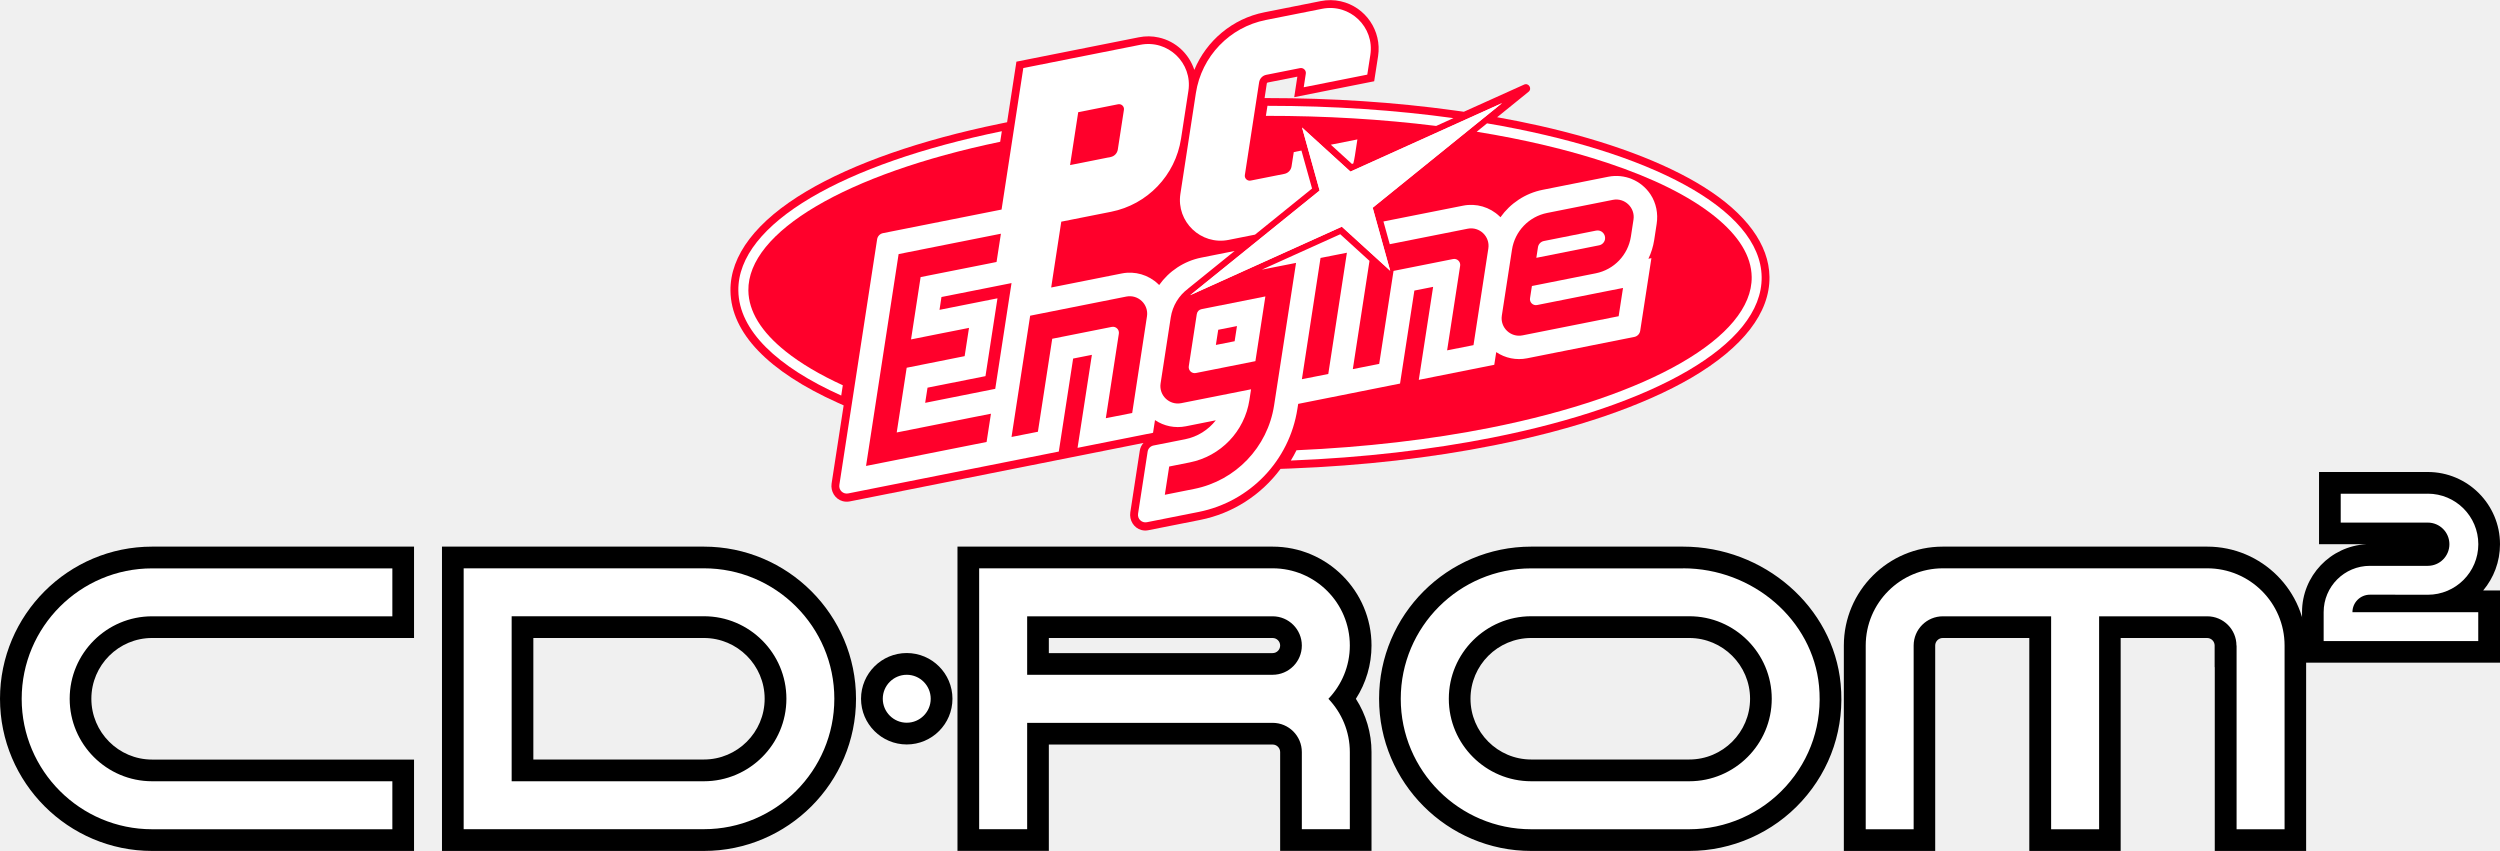
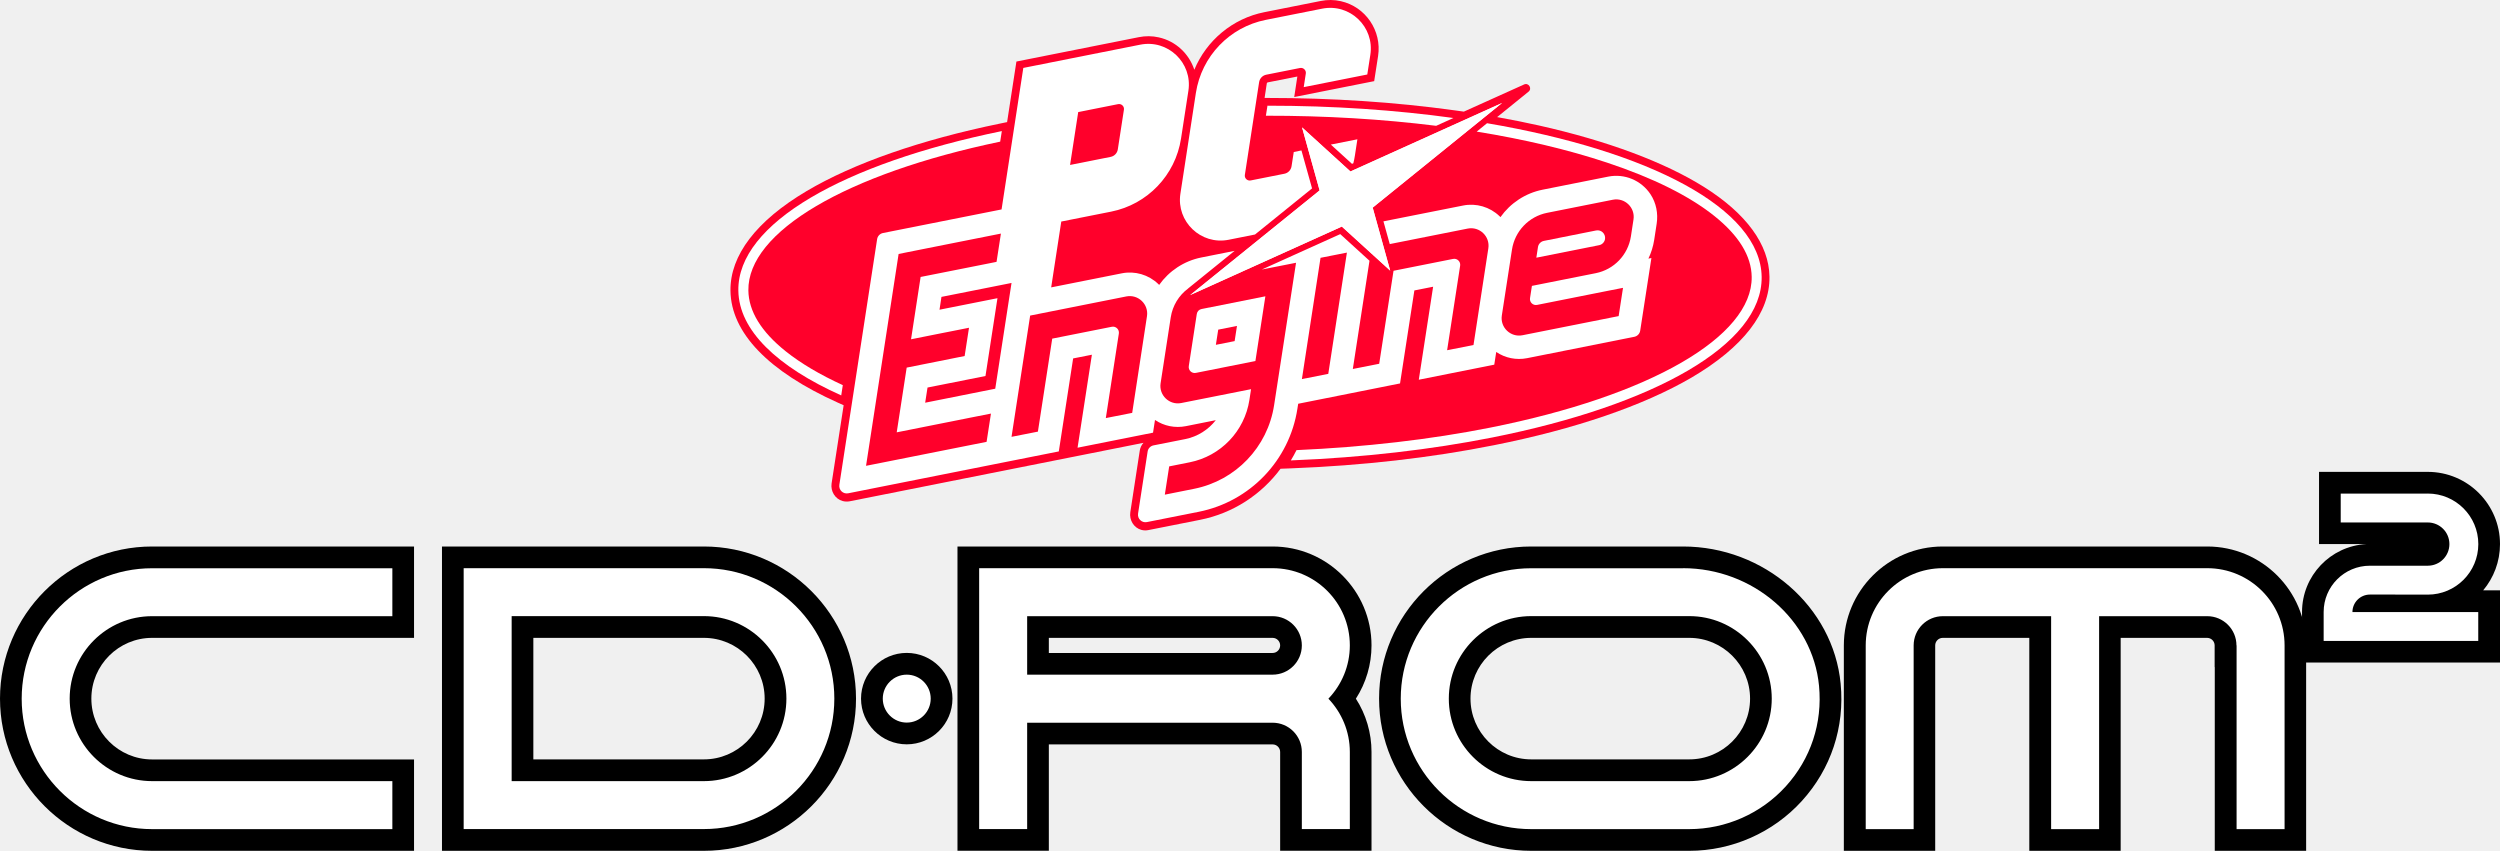
- <svg xmlns="http://www.w3.org/2000/svg" enable-background="new 0 0 3839 1306.7" viewBox="0 0 3839 1306.7">
-   <path d="m2717.2 425.1c-.7-49.3-35.5-97-100.7-137.9-60.8-38.1-148.2-70.7-252.8-94.2-20.8-4.7-42.6-9-64.7-13l2-1.6 46.2-37.4c6-4.8.2-14.3-6.8-11.1l-47 21.2-45.5 20.5-14.5-2c-91-12.6-187.6-19-287.3-19h-4.2l3.4-22.4c.1-.8.7-1.4 1.5-1.5l45.4-9-4.8 31.5 122.8-24.4 6-38.7c5.9-38.6-19.2-75.6-57.3-84.1-10.1-2.3-20.5-2.4-30.9-.3l-86.5 17.2c-48.9 9.7-88.9 43.6-107.5 88.4-8-24.3-28.1-43.8-54.5-49.7-10.1-2.3-20.5-2.4-30.9-.3l-187.8 37.4-14.3 93-10.6 2.2c-122.3 25.1-225.2 61-297.4 103.8-77.1 45.7-117.5 98.6-116.8 153 .9 64.4 58 123.8 165.1 171.9l8.7 3.9-18.5 120c-1.8 12 5.3 23.9 17 27.1 3.5.9 7.1 1.1 10.7.4l451.2-89.8c-3 3.3-5 7.5-5.7 12.1l-14.5 94.5c-1.8 12 5.3 23.9 17 27.1 3.5.9 7.1 1.1 10.7.3l79.6-15.8c50.4-10 93.9-38.7 123.4-78.4l16.2-.6c110-4.3 214.7-16.2 311.3-35.5 124.8-24.8 229.8-60.8 303.8-104 79-46.4 120.3-99.8 119.5-154.8z" fill="#ff002b" />
-   <path d="m2306.6 158.3-232.9 105.2-74.3-67.7 27 96.8-198.8 160.7 232.9-105.2 74.3 67.7-26.9-96.8z" fill="#f7f4e6" />
-   <g fill="#fff">
-     <path d="m2306.6 158.3-232.9 105.2-74.3-67.7 27 96.8-198.8 160.7 232.9-105.2 74.3 67.7-26.9-96.8z" />
-     <path d="m2076.1 251.8 2.1-.9c1-3.9 1.8-7.9 2.4-11.9l3.8-24.9-40.8 8.1z" />
-     <path d="m1886.6 368.4 40.6-8.1 87.6-70.8-16.3-58.3-11.8 2.4-3.4 21.9c-.9 5.8-5.3 10.4-11 11.5l-51.8 10.3c-5.1 1-9.7-3.4-8.9-8.5l21.9-142.4c.9-5.8 5.3-10.4 11-11.5l51.8-10.3c5.1-1 9.7 3.4 8.9 8.5l-3.2 20.9 97.6-19.4 4.7-30.3c6.6-42.9-31.4-79.3-74-70.8l-86.5 17.2c-55.8 11.1-98.7 55.9-107.4 112.2l-23.8 154.9c-6.5 42.6 31.5 79 74 70.6z" />
-     <path d="m1206.6 539.7c-37.7-30.1-57-61.6-57.4-93.6-1.2-90 150.1-179 386.7-228.4l2.5-16.2c-242.4 49.7-406 141.7-404.6 244.8.8 61.2 59.5 116.9 158 161.1l2.4-15.8c-35-16-64.4-33.4-87.6-51.9z" />
-     <path d="m1946.3 162.5-2.4 15.4c90.9-.1 179 5.2 261.5 15.5l26.5-12c-88.1-12.2-184.4-18.9-285.6-18.9z" />
-     <path d="m2283.5 189.4-15.9 12.9c73 11.8 140.5 27.8 200.1 47.6 70.8 23.5 126.2 51.1 164.8 81.9 37.7 30.1 57 61.6 57.4 93.6 1.2 91.8-156.2 182.6-401.2 231.4-91.7 18.3-193.5 30-297.8 34.6-2.7 5.4-5.5 10.6-8.7 15.8 111.3-4.4 216.1-16.7 309.4-35.2 247.4-49.2 415-142.2 413.6-246.6-1.4-104.9-172.2-193.5-421.7-236z" />
-     <path d="m2451 354.1-80.2 16c-4.7.9-8.4 4.8-9.1 9.5l-2.5 16.3 96.4-19.2c4.7-.9 8.4-4.8 9.1-9.5 1.1-8-5.9-14.7-13.7-13.1z" />
-     <path d="m1837.8 482.3-12.3 80.1c-1 6.3 4.6 11.7 10.9 10.4l91.4-18.2 15.3-99.4-97.9 19.5c-3.9.7-6.8 3.7-7.4 7.6zm32.9 24.1 28.8-5.7-3.6 23.3-28.8 5.7z" />
-     <path d="m2534.5 298.5c-14.4-21.7-40.2-32-64.8-27.1l-100.9 20.1c-26.6 5.3-49.6 20.8-64.7 42.1-.5-.5-1-1-1.5-1.5-14.8-14.2-35.7-20.3-55.8-16.3l-122.4 24.3 9.7 34.9 119.7-23.8c18.2-3.6 34.5 12 31.7 30.3l-22.8 148.5-40.5 8 20-129.8c1-6.3-4.6-11.7-10.9-10.4l-91.4 18.2-22 142.8-40.5 8 25.6-166.2-44.9-40.9-120.5 54.4 12.1-2.4 40.5-8-33.7 218.8c-9.9 64.3-59 115.6-122.8 128.3l-45 9 6.7-43.4 31.5-6.3c47.6-9.5 84.3-47.7 91.7-95.8l2.5-16.5-107.2 21.3c-18.2 3.6-34.5-12-31.7-30.3l15.6-101.3c2.8-18 12.5-33.7 26.5-44.1v-.1l71.6-57.9-51.2 10.2c-26.6 5.3-49.6 20.8-64.7 42.1-.5-.5-1-1-1.5-1.5-14.8-14.2-35.7-20.3-55.8-16.3l-108.5 21.6 3-19.7 12.5-81.4 76.5-15.2c55.8-11.1 98.7-55.9 107.4-112.2l11.3-73.4c6.6-42.9-31.4-79.3-74-70.8l-179.5 35.7-33.4 217.3-182 36.2c-4.7.9-8.4 4.7-9.1 9.5l-58 377.2c-1.2 7.9 5.8 14.6 13.6 13l244.4-48.6 79-15.7 22-142.8 28.8-5.7-22 142.8 115.9-23.1 3-19.5c13.8 9.3 30.8 12.8 47.4 9.5l46-9.2c-11.5 14.7-28 25.3-47.1 29.1l-48.5 9.6c-4.7.9-8.4 4.7-9.1 9.5l-14.7 95.3c-1.2 7.9 5.8 14.6 13.6 13l79.6-15.8c78.7-15.7 139.3-78.9 151.5-158.3l1.2-7.6 78.2-15.6 78.2-15.6 22-142.8 28.8-5.7-22 142.8 115.9-23.1 3-19.5c13.8 9.3 30.8 12.8 47.4 9.5l164.6-32.8c4.7-.9 8.4-4.7 9.1-9.5l17.2-111.5-4.6.9c4.3-9 7.3-18.6 8.9-28.8l3.8-24.9c2.4-15.5-.7-31.8-9.5-45.1zm-878.8-126.2 61.3-12.2c5.1-1 9.7 3.4 8.9 8.5l-9.4 61c-.9 5.8-5.3 10.4-11 11.5l-62.3 12.4zm-140.7 506.4-17.6 3.5-20.6 4.1-115.1 22.9-31.8 6.3 50-325.3 13.4-2.7 98.9-19.7 44.8-8.9-6.7 43.4-12.9 2.6-103.7 20.6-14.7 95.7 48.6-9.7 8.7-1.7 31.7-6.3-6.7 43.4-17 3.4-23.4 4.7-48.6 9.7-15.3 99.4 106.4-21.2 5.9-1.2 32.4-6.4zm-94.3-60.1 3.6-23.3 89-17.7 18.4-119.5-89 17.7 3-19.7 74-14.7 33.6-6.7-4.8 31.1-20.2 131.3zm317.9 15.6-40.5 8 20-129.8c1-6.3-4.6-11.7-10.9-10.4l-91.4 18.2-22 142.8-40.5 8 28.6-186.2 147.7-29.4c18.2-3.6 34.5 12 31.7 30.3zm301.1-59.9-40.5 8 28.6-186.2 40.5-8zm468.7-237.1-4 26.1c-4.4 28.3-25.9 50.8-54 56.4l-98 19.5-2.9 18.8c-1 6.3 4.6 11.7 10.9 10.4l91.4-18.2 18.1-3.6 22.4-4.4-6.7 43.4-7.6 1.5-140.1 27.9c-18.2 3.6-34.5-12-31.7-30.3l15.6-101.3c4.4-28.3 25.9-50.8 54-56.4l100.9-20.1c18.2-3.6 34.5 12 31.7 30.3z" />
-     <path d="m233.6 1290c-119.6 0-217-97.3-217-217 0-119.6 97.3-217 217-217h385.5v107h-385.5c-60.6 0-110 49.3-110 110s49.3 110 110 110h385.5v107z" />
+ <svg xmlns="http://www.w3.org/2000/svg" enable-background="new 0 0 3839 1306.7" height="1306.844" viewBox="0 0 3840.001 1306.844" width="3840.001">
+   <g transform="matrix(1.000261 0 0 1.000261 0 -.196642)">
+     <path d="m2717.2 425.1c-.7-49.3-35.5-97-100.7-137.9-60.8-38.1-148.2-70.7-252.8-94.2-20.8-4.7-42.6-9-64.7-13l2-1.6 46.2-37.4c6-4.8.2-14.3-6.8-11.1l-47 21.2-45.5 20.5-14.5-2c-91-12.6-187.6-19-287.3-19h-4.2l3.4-22.4c.1-.8.7-1.4 1.5-1.5l45.4-9-4.8 31.5 122.8-24.4 6-38.7c5.9-38.6-19.2-75.6-57.3-84.1-10.1-2.3-20.5-2.4-30.9-.3l-86.5 17.2c-48.9 9.7-88.9 43.6-107.5 88.4-8-24.3-28.1-43.8-54.5-49.7-10.1-2.3-20.5-2.4-30.9-.3l-187.8 37.4-14.3 93-10.6 2.2c-122.3 25.1-225.2 61-297.4 103.8-77.1 45.7-117.5 98.6-116.8 153 .9 64.4 58 123.8 165.1 171.9l8.7 3.9-18.5 120c-1.8 12 5.3 23.9 17 27.1 3.5.9 7.1 1.1 10.7.4l451.2-89.8c-3 3.3-5 7.5-5.7 12.1l-14.5 94.5c-1.8 12 5.3 23.9 17 27.1 3.5.9 7.1 1.1 10.7.3l79.6-15.8c50.4-10 93.9-38.7 123.4-78.4l16.2-.6c110-4.3 214.7-16.2 311.3-35.5 124.8-24.8 229.8-60.8 303.8-104 79-46.4 120.3-99.8 119.5-154.8z" fill="#ff002b" />
+     <path d="m2306.6 158.3-232.9 105.2-74.3-67.7 27 96.8-198.8 160.7 232.9-105.2 74.3 67.7-26.9-96.8z" fill="#f7f4e6" />
+     <g fill="#fff">
+       <path d="m2306.6 158.3-232.9 105.2-74.3-67.7 27 96.8-198.8 160.7 232.9-105.2 74.3 67.7-26.9-96.8z" />
+       <path d="m2076.1 251.8 2.1-.9c1-3.9 1.8-7.9 2.4-11.9l3.8-24.9-40.8 8.1z" />
+       <path d="m1886.6 368.4 40.6-8.1 87.6-70.8-16.3-58.3-11.8 2.4-3.4 21.9c-.9 5.8-5.3 10.4-11 11.5l-51.8 10.3c-5.1 1-9.7-3.4-8.9-8.5l21.9-142.4c.9-5.8 5.3-10.4 11-11.5l51.8-10.3c5.1-1 9.7 3.4 8.9 8.5l-3.2 20.9 97.6-19.4 4.7-30.3c6.6-42.9-31.4-79.3-74-70.8l-86.5 17.2c-55.8 11.1-98.7 55.9-107.4 112.2l-23.8 154.9c-6.5 42.6 31.5 79 74 70.6z" />
+       <path d="m1206.6 539.7c-37.7-30.1-57-61.6-57.4-93.6-1.2-90 150.1-179 386.7-228.4l2.5-16.2c-242.4 49.7-406 141.7-404.6 244.8.8 61.2 59.5 116.9 158 161.1l2.4-15.8c-35-16-64.4-33.4-87.6-51.9z" />
+       <path d="m1946.3 162.5-2.4 15.4c90.9-.1 179 5.2 261.5 15.5l26.5-12c-88.1-12.2-184.4-18.9-285.6-18.9z" />
+       <path d="m2283.5 189.4-15.9 12.9c73 11.8 140.5 27.8 200.1 47.6 70.8 23.5 126.2 51.1 164.8 81.9 37.7 30.1 57 61.6 57.4 93.6 1.2 91.8-156.2 182.6-401.2 231.4-91.7 18.3-193.5 30-297.8 34.6-2.7 5.4-5.5 10.6-8.7 15.8 111.3-4.4 216.1-16.7 309.4-35.2 247.4-49.2 415-142.2 413.6-246.6-1.4-104.9-172.2-193.5-421.7-236z" />
+       <path d="m2451 354.1-80.2 16c-4.7.9-8.4 4.8-9.1 9.5l-2.5 16.3 96.4-19.2c4.7-.9 8.4-4.8 9.1-9.5 1.1-8-5.9-14.7-13.7-13.1z" />
+       <path d="m1837.8 482.3-12.3 80.1c-1 6.3 4.6 11.7 10.9 10.4l91.4-18.2 15.3-99.4-97.9 19.5c-3.9.7-6.8 3.7-7.4 7.6zm32.9 24.1 28.8-5.7-3.6 23.3-28.8 5.7z" />
+       <path d="m2534.5 298.5c-14.4-21.7-40.2-32-64.8-27.1l-100.9 20.1c-26.6 5.3-49.6 20.8-64.7 42.1-.5-.5-1-1-1.5-1.5-14.8-14.2-35.7-20.3-55.8-16.3l-122.4 24.3 9.7 34.9 119.7-23.8c18.2-3.6 34.5 12 31.7 30.3l-22.8 148.5-40.5 8 20-129.8c1-6.3-4.6-11.7-10.9-10.4l-91.4 18.2-22 142.8-40.5 8 25.6-166.2-44.9-40.9-120.5 54.4 12.1-2.4 40.5-8-33.7 218.8c-9.9 64.3-59 115.6-122.8 128.3l-45 9 6.7-43.4 31.5-6.3c47.6-9.5 84.3-47.7 91.7-95.8l2.5-16.5-107.2 21.3c-18.2 3.6-34.5-12-31.7-30.3l15.6-101.3c2.8-18 12.5-33.7 26.5-44.1v-.1l71.6-57.9-51.2 10.2c-26.6 5.3-49.6 20.8-64.7 42.1-.5-.5-1-1-1.5-1.5-14.8-14.2-35.7-20.3-55.8-16.3l-108.5 21.6 3-19.7 12.5-81.4 76.5-15.2c55.8-11.1 98.7-55.9 107.4-112.2l11.3-73.4c6.6-42.9-31.4-79.3-74-70.8l-179.5 35.7-33.4 217.3-182 36.2c-4.7.9-8.4 4.7-9.1 9.5l-58 377.2c-1.2 7.9 5.8 14.6 13.6 13l244.4-48.6 79-15.7 22-142.8 28.8-5.7-22 142.8 115.9-23.1 3-19.5c13.8 9.3 30.8 12.8 47.4 9.5l46-9.2c-11.5 14.7-28 25.3-47.1 29.1l-48.5 9.6c-4.7.9-8.4 4.7-9.1 9.5l-14.7 95.3c-1.2 7.9 5.8 14.6 13.6 13l79.6-15.8c78.7-15.7 139.3-78.9 151.5-158.3l1.2-7.6 78.2-15.6 78.2-15.6 22-142.8 28.8-5.7-22 142.8 115.9-23.1 3-19.5c13.8 9.3 30.8 12.8 47.4 9.5l164.6-32.8c4.7-.9 8.4-4.7 9.1-9.5l17.2-111.5-4.6.9c4.3-9 7.3-18.6 8.9-28.8l3.8-24.9c2.4-15.5-.7-31.8-9.5-45.1zm-878.8-126.2 61.3-12.2c5.1-1 9.7 3.4 8.9 8.5l-9.4 61c-.9 5.8-5.3 10.4-11 11.5l-62.3 12.4zm-140.7 506.4-17.6 3.5-20.6 4.1-115.1 22.9-31.8 6.3 50-325.3 13.4-2.7 98.9-19.7 44.8-8.9-6.7 43.4-12.9 2.6-103.7 20.6-14.7 95.7 48.6-9.7 8.7-1.7 31.7-6.3-6.7 43.4-17 3.4-23.4 4.7-48.6 9.7-15.3 99.4 106.4-21.2 5.9-1.2 32.4-6.4zm-94.3-60.1 3.6-23.3 89-17.7 18.4-119.5-89 17.7 3-19.7 74-14.7 33.6-6.7-4.8 31.1-20.2 131.3zm317.9 15.6-40.5 8 20-129.8c1-6.3-4.6-11.7-10.9-10.4l-91.4 18.2-22 142.8-40.5 8 28.6-186.2 147.7-29.4c18.2-3.6 34.5 12 31.7 30.3zm301.1-59.9-40.5 8 28.6-186.2 40.5-8zm468.7-237.1-4 26.1c-4.4 28.3-25.9 50.8-54 56.4l-98 19.5-2.9 18.8c-1 6.3 4.6 11.7 10.9 10.4l91.4-18.2 18.1-3.6 22.4-4.4-6.7 43.4-7.6 1.5-140.1 27.9c-18.2 3.6-34.5-12-31.7-30.3l15.6-101.3c4.4-28.3 25.9-50.8 54-56.4l100.9-20.1c18.2-3.6 34.5 12 31.7 30.3z" />
+       <path d="m233.6 1290c-119.6 0-217-97.3-217-217 0-119.6 97.3-217 217-217h385.5v107h-385.5c-60.6 0-110 49.3-110 110s49.3 110 110 110h385.5v107z" />
+     </g>
+     <path d="m602.5 872.7v73.7h-368.9c-69.8 0-126.6 56.8-126.6 126.6s56.8 126.7 126.6 126.7h368.9v73.7h-368.9c-110.5 0-200.3-89.9-200.3-200.3 0-110.5 89.9-200.3 200.3-200.3h368.9m33.3-33.4h-33.3-368.9c-128.8 0-233.6 104.8-233.6 233.6s104.8 233.7 233.6 233.7h368.9 33.3v-33.3-73.7-33.3h-33.3-368.9c-51.5 0-93.3-41.9-93.3-93.4s41.9-93.3 93.3-93.3h368.9 33.3v-33.3-73.7z" />
+     <path d="m695.4 1290v-434h385.5c119.6 0 217 97.3 217 217 0 119.6-97.3 217-217 217zm385.5-107c60.7 0 110-49.3 110-110s-49.3-110-110-110h-278.5v220z" fill="#fff" />
+     <path d="m1080.9 872.7c110.5 0 200.3 89.9 200.3 200.3 0 110.5-89.9 200.3-200.3 200.3h-368.9v-400.6zm-295.2 327h295.2c69.8 0 126.7-56.8 126.7-126.7s-56.8-126.7-126.7-126.7h-295.2zm295.2-360.3h-368.9-33.3v33.3 400.7 33.3h33.3 368.9c128.8 0 233.6-104.8 233.6-233.6 0-128.9-104.8-233.7-233.6-233.7zm-261.9 140.3h261.9c51.5 0 93.3 41.9 93.3 93.3 0 51.5-41.9 93.3-93.3 93.3h-261.9z" />
+     <path d="m2351.4 1290c-119.6 0-217-97.3-217-217 0-119.6 97.3-217 217-217h233.1c116 0 215 85.9 225.5 195.6 5.9 62.1-13.7 121.5-55.4 167.3-41.1 45.2-99.6 71.1-160.6 71.1zm0-327c-60.6 0-110 49.3-110 110s49.3 110 110 110h242.6c60.7 0 110-49.3 110-110s-49.4-110-110-110z" fill="#fff" />
+     <path d="m2584.4 872.7c107.5 0 199.2 79.3 208.9 180.6 5.5 57.3-12.7 112.2-51.1 154.5-37.9 41.7-92 65.6-148.3 65.6h-242.6c-110.5 0-200.3-89.9-200.3-200.3 0-110.5 89.9-200.3 200.3-200.3h233.1m-233 326.9h242.6c69.8 0 126.7-56.8 126.7-126.7s-56.8-126.7-126.7-126.7h-242.6c-69.8 0-126.6 56.8-126.6 126.7-.1 69.8 56.7 126.7 126.6 126.7m233-360.3h-233.1c-128.8 0-233.6 104.8-233.6 233.6s104.8 233.7 233.6 233.7h242.7c65.7 0 128.7-27.9 172.9-76.5 44.8-49.3 66-113.3 59.6-180.1-11.3-118.2-117.6-210.7-242.1-210.7zm-233 326.9c-51.5 0-93.3-41.9-93.3-93.3 0-51.5 41.9-93.3 93.3-93.3h242.6c51.5 0 93.4 41.9 93.4 93.3 0 51.5-41.9 93.3-93.4 93.3z" />
+     <path d="m1982.4 1290v-135.1c0-15.6-12.7-28.2-28.2-28.2h-360.2v163.3h-107v-434h467.2c74.6 0 135.3 60.7 135.3 135.3 0 29.8-9.7 58.3-27.7 81.8 17.9 23.5 27.7 52 27.7 81.8v135.1zm-28.2-270.5c15.6 0 28.2-12.7 28.2-28.2s-12.7-28.2-28.2-28.2h-360.2v56.5h360.2z" fill="#fff" />
+     <path d="m1954.2 872.7c65.5 0 118.6 53.1 118.6 118.6 0 31.8-12.6 60.5-32.9 81.8 20.3 21.3 32.9 50.1 32.9 81.8v118.4h-73.7v-118.4c0-24.8-20.1-44.9-44.9-44.9h-376.9v163.3h-73.7v-336.2-64.4zm-376.9 163.5h376.9c24.8 0 44.9-20.1 44.9-44.9s-20.1-44.9-44.9-44.9h-376.9zm376.9-196.8h-450.6-33.3v33.3 64.4 336.2 33.3h33.3 73.7 33.3v-33.3-130h343.6c6.4 0 11.6 5.2 11.6 11.6v118.4 33.3h33.3 73.7 33.3v-33.3-118.4c0-29.3-8.4-57.6-24-81.8 15.6-24.3 24-52.5 24-81.8 0-83.8-68.2-151.9-151.9-151.9zm-343.6 140.3h343.6c6.4 0 11.6 5.2 11.6 11.6s-5.2 11.6-11.6 11.6h-343.6z" />
+     <path d="m3551.6 1001v-61c0-48.4 39.4-87.8 87.8-87.8h88.7c9.1 0 16.6-7.4 16.6-16.6 0-9.1-7.4-16.6-16.6-16.6h-150.4v-77.6h150.4c52 0 94.2 42.3 94.2 94.2 0 39.8-24.8 73.9-59.8 87.7h59.8v77.6h-270.7z" fill="#fff" />
+     <path d="m3728.1 758.1c42.8 0 77.6 34.7 77.6 77.6 0 42.8-34.7 77.6-77.6 77.6h-50v-.1h-38.8c-14.9 0-26.9 12.1-26.9 26.9h193.2v44.3h-237.4v-44.4c0-39.3 31.8-71.1 71.1-71.1h38.8 50c18.4 0 33.2-14.9 33.2-33.2 0-18.4-14.9-33.2-33.2-33.2h-133.7v-44.3h133.7m0-33.4h-133.7-33.3v33.3 44.3 33.3h33.3 39.2c-54.9 3-98.6 48.6-98.6 104.3v44.3 33.3h33.3 237.4 33.3v-33.3-44.3-33.3h-25.8c16.1-19.3 25.8-44 25.8-71 0-61.2-49.7-110.9-110.9-110.9z" />
+     <path d="m3417.9 1290v-282.1l-.2-16.7c0-15.6-12.7-28.2-28.2-28.2h-149.3v327h-107v-327h-149.5c-15.6 0-28.2 12.7-28.2 28.2v298.8h-107v-298.7c0-74.6 60.7-135.3 135.2-135.3h405.9c74.7 0 135.4 60.7 135.4 135.3v298.7z" fill="#fff" />
+     <path d="m3389.4 872.7c65.5 0 118.8 53.1 118.8 118.6v282.1h-73.7v-282.1h-.2c0-24.8-20.1-44.9-44.9-44.9h-118.1-47.9v327h-73.7v-327h-48.1-118.1c-24.8 0-44.9 20.1-44.9 44.9v282.1h-73.6v-282.1c0-65.5 53.1-118.6 118.6-118.6h94.2 24 48.1 73.7 47.9 33.8zm0-33.3h-84.4-33.8-47.9-73.7-48.1-24-94.2c-83.8 0-151.9 68.1-151.9 151.9v282.1 33.3h33.3 73.7 33.3v-33.3-282.1c0-6.4 5.2-11.6 11.6-11.6h118.1 14.8v293.7 33.3h33.3 73.7 33.3v-33.3-293.7h14.6 118.1c6.4 0 11.6 5.2 11.6 11.6v33.3h.2v248.8 33.3h33.3 73.7 33.3v-33.3-282.1c.2-83.8-68-151.9-151.9-151.9z" />
+     <path d="m1392.4 1126.5c-29.5 0-53.5-24-53.5-53.5s24-53.5 53.5-53.5 53.5 24 53.5 53.5-24 53.5-53.5 53.5z" fill="#fff" />
+     <path d="m1392.4 1036.2c20.3 0 36.8 16.5 36.8 36.8s-16.5 36.8-36.8 36.8-36.8-16.5-36.8-36.8 16.5-36.8 36.8-36.8m0-33.4c-38.7 0-70.2 31.5-70.2 70.2s31.5 70.2 70.2 70.2 70.2-31.5 70.2-70.2-31.5-70.2-70.2-70.2z" />
  </g>
-   <path d="m602.5 872.7v73.7h-368.9c-69.8 0-126.6 56.8-126.6 126.6s56.8 126.7 126.6 126.7h368.9v73.7h-368.9c-110.5 0-200.3-89.9-200.3-200.3 0-110.5 89.9-200.3 200.3-200.3h368.9m33.3-33.4h-33.3-368.9c-128.8 0-233.6 104.8-233.6 233.6s104.8 233.7 233.6 233.7h368.9 33.3v-33.3-73.7-33.3h-33.3-368.9c-51.5 0-93.3-41.9-93.3-93.4s41.9-93.3 93.3-93.3h368.9 33.3v-33.3-73.7z" />
-   <path d="m695.4 1290v-434h385.5c119.6 0 217 97.3 217 217 0 119.6-97.3 217-217 217zm385.5-107c60.7 0 110-49.3 110-110s-49.3-110-110-110h-278.5v220z" fill="#fff" />
-   <path d="m1080.9 872.7c110.5 0 200.3 89.9 200.3 200.3 0 110.5-89.9 200.3-200.3 200.3h-368.9v-400.6zm-295.2 327h295.2c69.8 0 126.7-56.8 126.7-126.7s-56.8-126.7-126.7-126.7h-295.2zm295.2-360.3h-368.9-33.3v33.3 400.7 33.3h33.3 368.9c128.8 0 233.6-104.8 233.6-233.6 0-128.9-104.8-233.7-233.6-233.7zm-261.9 140.3h261.9c51.5 0 93.3 41.9 93.3 93.3 0 51.5-41.9 93.3-93.3 93.3h-261.9z" />
-   <path d="m2351.4 1290c-119.6 0-217-97.3-217-217 0-119.6 97.3-217 217-217h233.1c116 0 215 85.9 225.5 195.6 5.9 62.1-13.7 121.5-55.4 167.3-41.1 45.2-99.6 71.1-160.6 71.1zm0-327c-60.6 0-110 49.3-110 110s49.3 110 110 110h242.6c60.7 0 110-49.3 110-110s-49.4-110-110-110z" fill="#fff" />
-   <path d="m2584.4 872.7c107.5 0 199.2 79.3 208.9 180.6 5.5 57.3-12.7 112.2-51.1 154.5-37.9 41.7-92 65.6-148.3 65.6h-242.6c-110.5 0-200.3-89.9-200.3-200.3 0-110.5 89.9-200.3 200.3-200.3h233.1m-233 326.9h242.6c69.8 0 126.7-56.8 126.7-126.7s-56.8-126.7-126.7-126.7h-242.6c-69.8 0-126.6 56.8-126.6 126.7-.1 69.8 56.7 126.7 126.6 126.7m233-360.3h-233.1c-128.8 0-233.6 104.8-233.6 233.6s104.8 233.7 233.6 233.7h242.7c65.7 0 128.7-27.9 172.9-76.5 44.8-49.3 66-113.3 59.6-180.1-11.3-118.2-117.6-210.7-242.1-210.7zm-233 326.9c-51.5 0-93.3-41.9-93.3-93.3 0-51.5 41.9-93.3 93.3-93.3h242.6c51.5 0 93.4 41.9 93.4 93.3 0 51.5-41.9 93.3-93.4 93.3z" />
-   <path d="m1982.4 1290v-135.1c0-15.6-12.7-28.2-28.2-28.2h-360.2v163.3h-107v-434h467.2c74.6 0 135.3 60.7 135.3 135.3 0 29.8-9.7 58.3-27.7 81.8 17.9 23.5 27.7 52 27.7 81.8v135.1zm-28.2-270.5c15.6 0 28.2-12.7 28.2-28.2s-12.7-28.2-28.2-28.2h-360.2v56.5h360.2z" fill="#fff" />
-   <path d="m1954.2 872.7c65.5 0 118.6 53.1 118.6 118.6 0 31.8-12.6 60.5-32.9 81.8 20.3 21.3 32.9 50.1 32.9 81.8v118.4h-73.7v-118.4c0-24.8-20.1-44.9-44.9-44.9h-376.9v163.3h-73.7v-336.2-64.4zm-376.9 163.5h376.9c24.8 0 44.9-20.1 44.9-44.9s-20.1-44.9-44.9-44.9h-376.9zm376.9-196.8h-450.6-33.3v33.3 64.4 336.2 33.3h33.3 73.7 33.3v-33.3-130h343.6c6.4 0 11.6 5.2 11.6 11.6v118.4 33.3h33.3 73.7 33.3v-33.3-118.4c0-29.3-8.4-57.6-24-81.8 15.6-24.3 24-52.5 24-81.8 0-83.8-68.2-151.9-151.9-151.9zm-343.6 140.3h343.6c6.4 0 11.6 5.2 11.6 11.6s-5.2 11.6-11.6 11.6h-343.6z" />
-   <path d="m3551.6 1001v-61c0-48.4 39.4-87.8 87.8-87.8h88.7c9.1 0 16.6-7.4 16.6-16.6 0-9.1-7.4-16.6-16.6-16.6h-150.4v-77.6h150.4c52 0 94.2 42.3 94.2 94.2 0 39.8-24.8 73.9-59.8 87.7h59.8v77.6h-270.7z" fill="#fff" />
-   <path d="m3728.1 758.1c42.8 0 77.6 34.7 77.6 77.6 0 42.8-34.7 77.6-77.6 77.6h-50v-.1h-38.8c-14.9 0-26.9 12.1-26.9 26.9h193.2v44.3h-237.4v-44.4c0-39.3 31.8-71.1 71.1-71.1h38.8 50c18.4 0 33.2-14.9 33.2-33.2 0-18.4-14.9-33.2-33.2-33.2h-133.7v-44.3h133.7m0-33.4h-133.7-33.3v33.3 44.3 33.3h33.3 39.2c-54.9 3-98.6 48.6-98.6 104.3v44.3 33.3h33.3 237.4 33.3v-33.3-44.3-33.3h-25.8c16.1-19.3 25.8-44 25.8-71 0-61.2-49.7-110.9-110.9-110.9z" />
-   <path d="m3417.9 1290v-282.1l-.2-16.7c0-15.6-12.7-28.2-28.2-28.2h-149.3v327h-107v-327h-149.5c-15.6 0-28.2 12.7-28.2 28.2v298.8h-107v-298.7c0-74.6 60.7-135.3 135.2-135.3h405.9c74.7 0 135.4 60.7 135.4 135.3v298.7z" fill="#fff" />
-   <path d="m3389.4 872.7c65.5 0 118.8 53.1 118.8 118.6v282.1h-73.7v-282.1h-.2c0-24.8-20.1-44.9-44.9-44.9h-118.1-47.9v327h-73.7v-327h-48.1-118.1c-24.8 0-44.9 20.1-44.9 44.9v282.1h-73.6v-282.1c0-65.5 53.1-118.6 118.6-118.6h94.2 24 48.1 73.7 47.9 33.8zm0-33.3h-84.4-33.8-47.9-73.7-48.1-24-94.2c-83.8 0-151.9 68.1-151.9 151.9v282.1 33.3h33.3 73.7 33.3v-33.3-282.1c0-6.4 5.2-11.6 11.6-11.6h118.1 14.8v293.7 33.3h33.3 73.7 33.3v-33.3-293.7h14.6 118.1c6.4 0 11.6 5.2 11.6 11.6v33.3h.2v248.8 33.3h33.3 73.7 33.3v-33.3-282.1c.2-83.8-68-151.9-151.9-151.9z" />
-   <path d="m1392.4 1126.5c-29.5 0-53.5-24-53.5-53.5s24-53.5 53.5-53.5 53.5 24 53.5 53.5-24 53.5-53.5 53.5z" fill="#fff" />
-   <path d="m1392.4 1036.2c20.3 0 36.8 16.5 36.8 36.8s-16.5 36.8-36.8 36.8-36.8-16.5-36.8-36.8 16.5-36.8 36.8-36.8m0-33.4c-38.7 0-70.2 31.5-70.2 70.2s31.5 70.2 70.2 70.2 70.2-31.5 70.2-70.2-31.5-70.2-70.2-70.2z" />
</svg>
